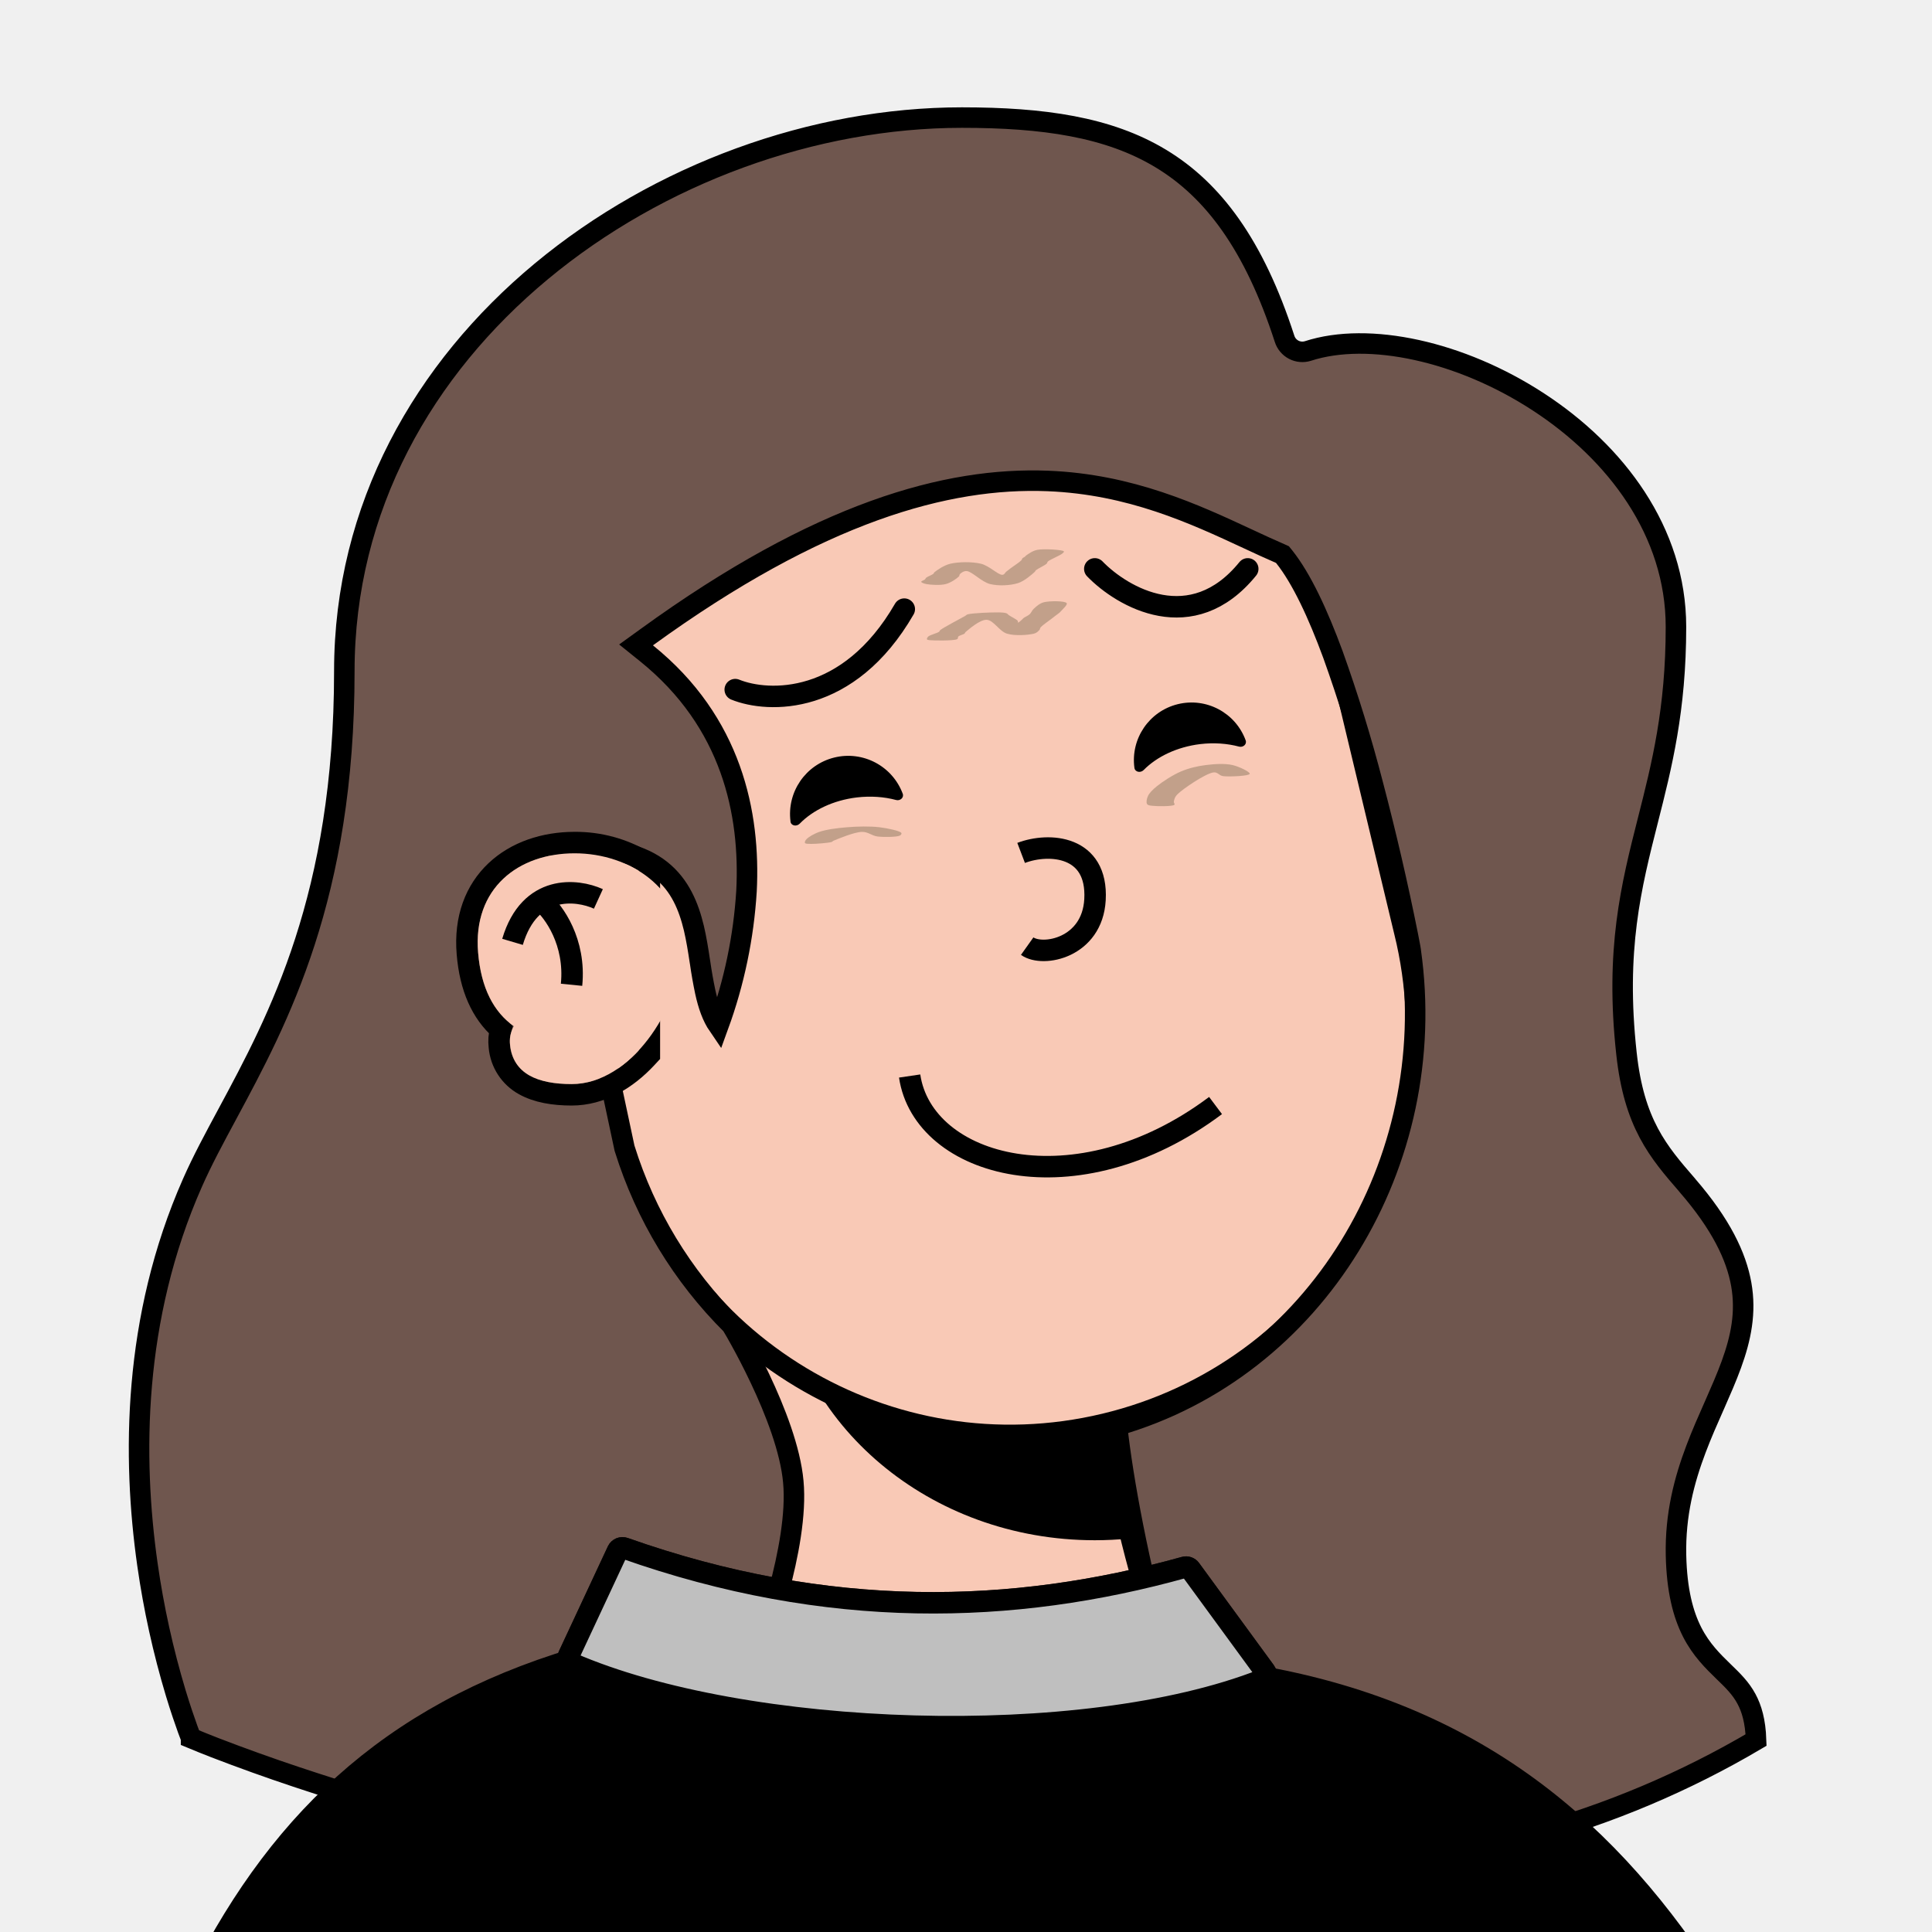
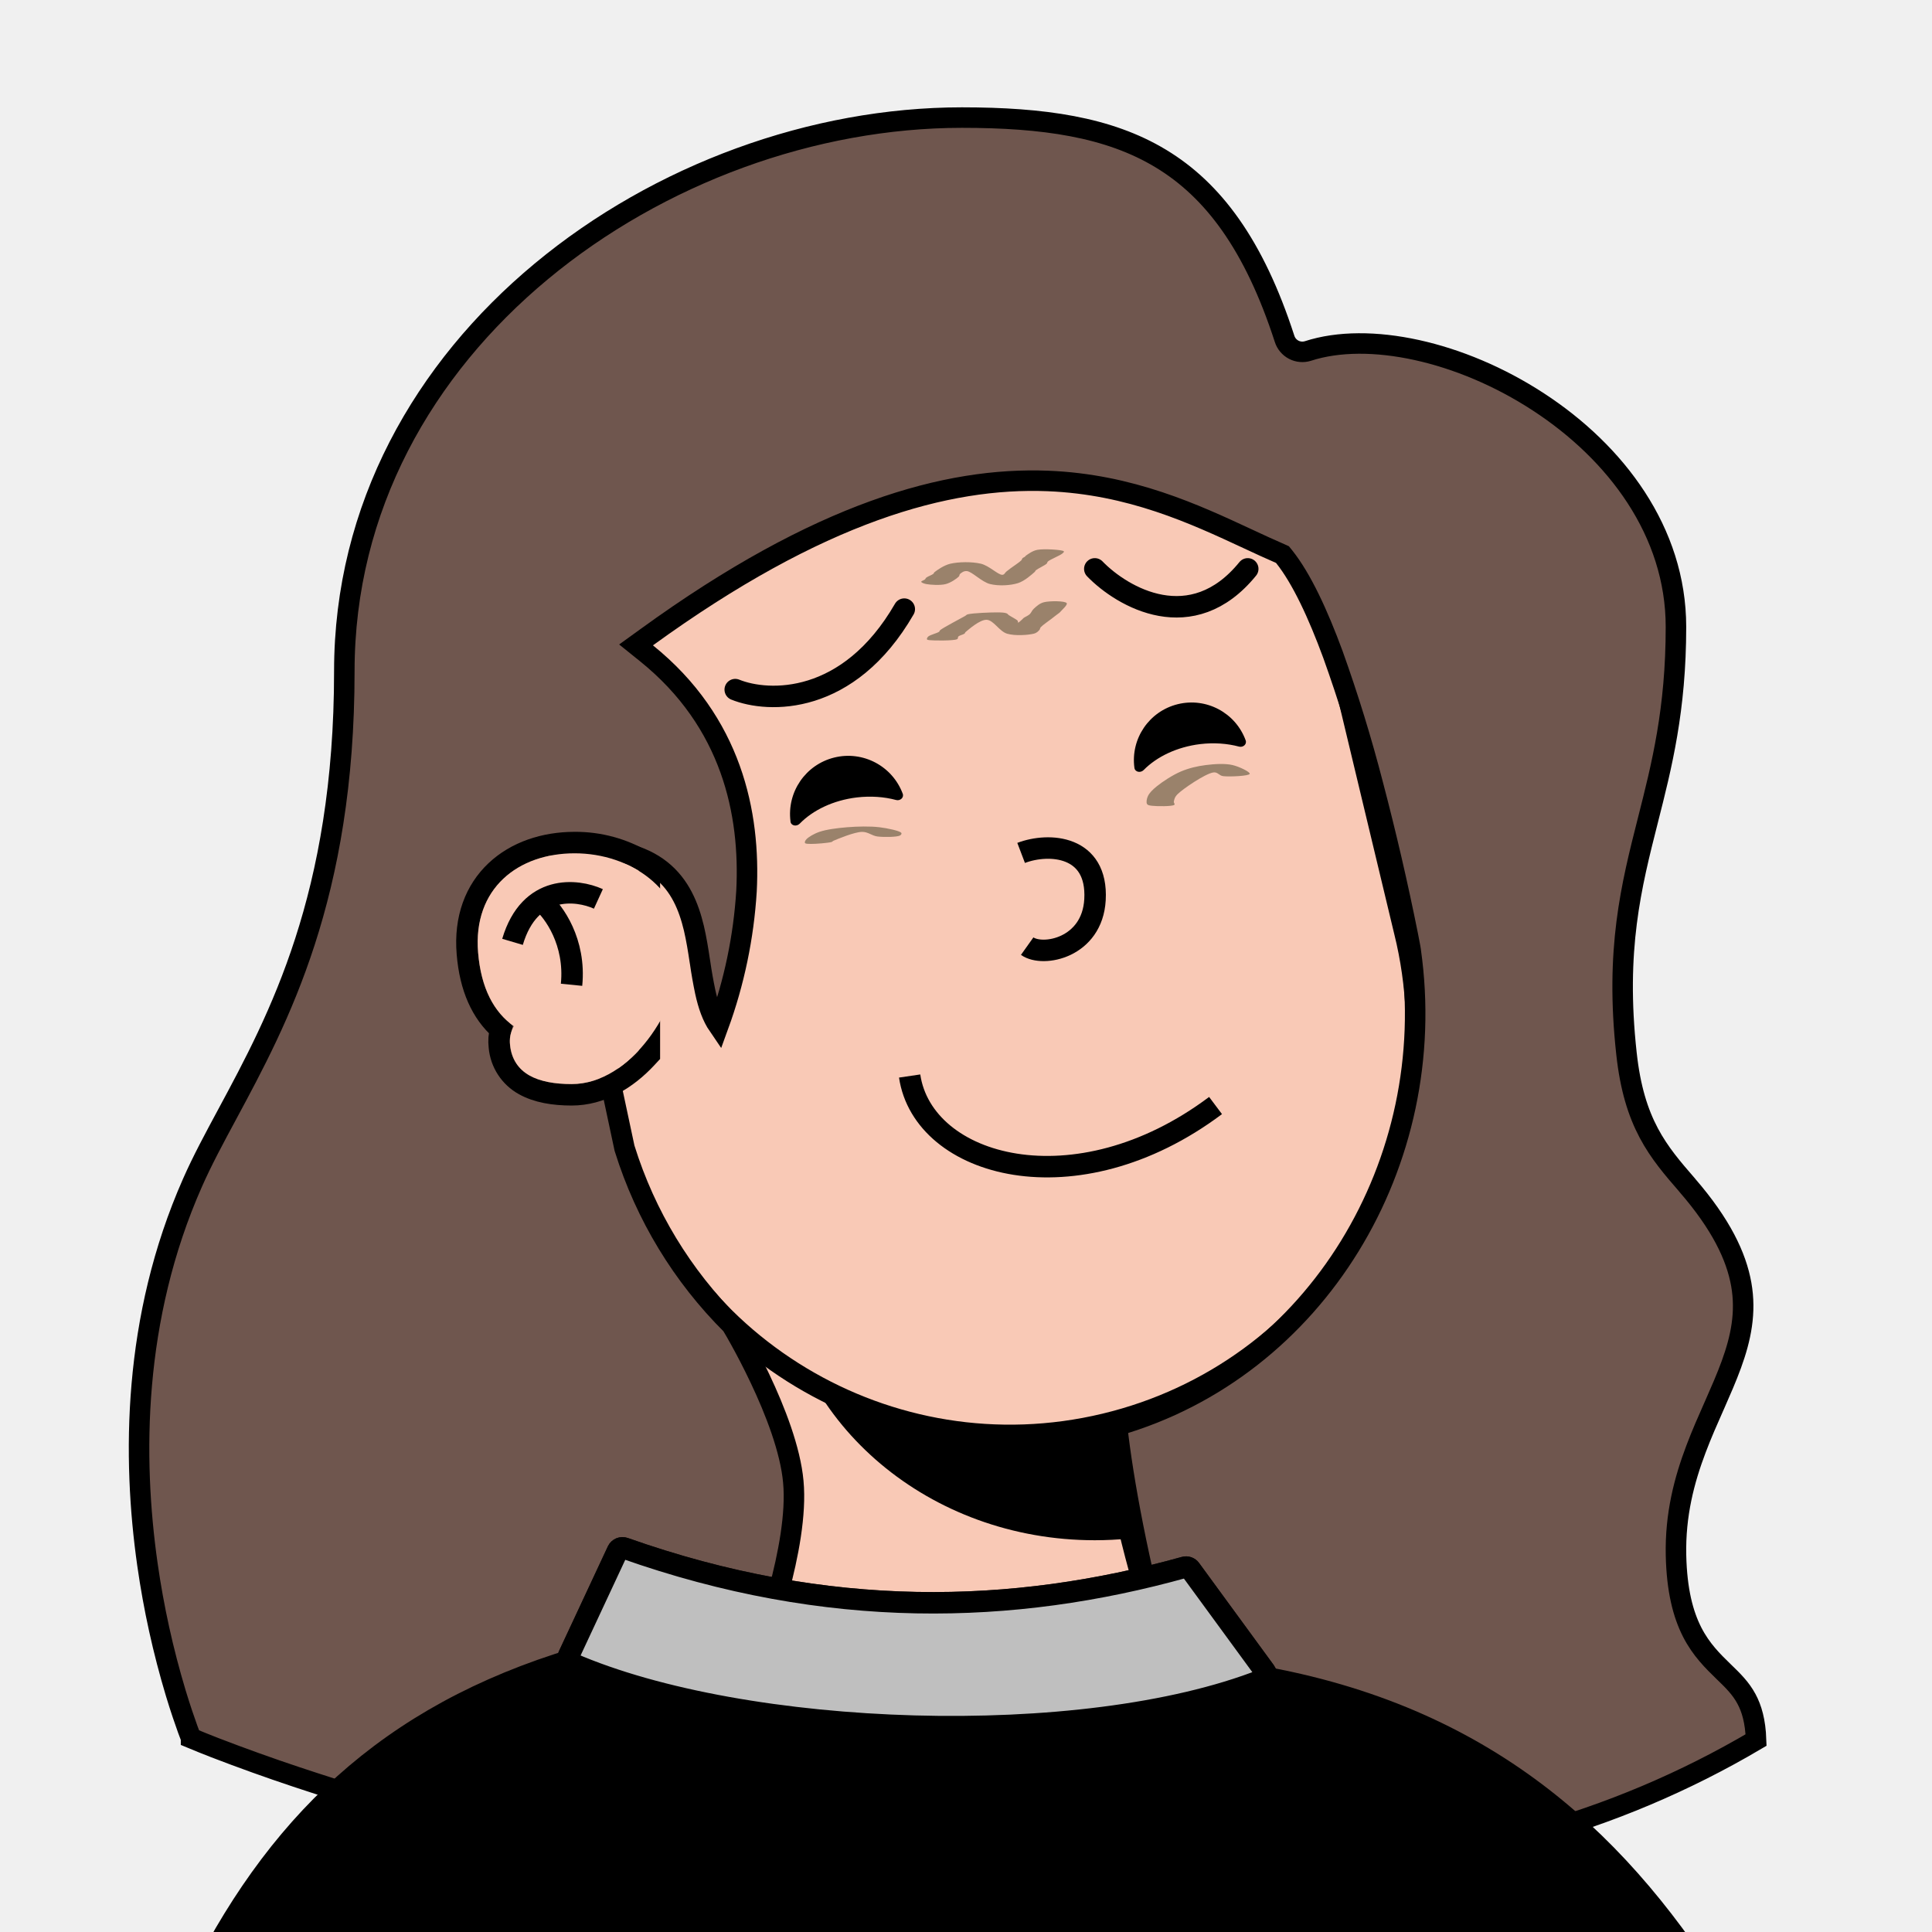
<svg xmlns="http://www.w3.org/2000/svg" viewBox="0 0 360 360" fill="none" shape-rendering="auto">
  <mask id="viewboxMask">
    <rect width="360" height="360" rx="0" ry="0" x="0" y="0" fill="#fff" />
  </mask>
-   <g mask="url(#viewboxMask)" transform="matrix(1, 0, 0, 1, -5.684341886080802e-14, 0)">
+   <g mask="url(#viewboxMask)" transform="matrix(1, 0, 0, 1, -6.039613253960852e-14, -3.552713678800501e-15)">
    <g transform="translate(80 23)">
      <path d="M154 319.5c-14.4-20-25.67-58.67-27-78L58.5 212 30 319.5h124Z" fill="#f9c9b6" stroke="#000" stroke-width="4" />
      <path d="M130.37 263.69c-2.1.2-4.22.31-6.37.31-30.78 0-56.05-21.57-58.76-49.1L127 241.5c.38 5.48 1.55 13.32 3.37 22.19Z" fill="#000" style="mix-blend-mode:multiply" />
      <path d="M181.94 151.37v.01l.1.4.14.65A75.72 75.72 0 0 1 34.93 187.7l-.2-.74L18 117.13l-.06-.29A75.72 75.72 0 0 1 165.2 81.55l.05.21.02.08.05.2.05.2v.01l16.4 68.44.08.34.08.34Z" fill="#f9c9b6" stroke="#000" stroke-width="4" />
      <g transform="translate(34 102.3)" />
    </g>
    <g transform="translate(170 183)">
      <path d="M-.5 17.5c2.5 17 31 25 57 5.5" stroke="#000000" stroke-width="4" />
    </g>
    <g transform="translate(110 102)">
      <path d="M27 26.5c6.17 2.5 21.1 3 31.5-15M94 4c5.17 5.33 18.1 12.8 28.5 0" stroke="#000000" stroke-width="4" stroke-linecap="round" />
    </g>
    <g transform="translate(49 11)">
      <path d="m-13.4 312.86-.62-1.64c-.56-1.55-1.35-3.84-2.23-6.74a163.21 163.21 0 0 1-5.28-23.98c-2.81-19.77-2.8-45.8 8.4-71.12 1.8-4.09 4.07-8.3 6.52-12.85 9.47-17.6 21.77-40.46 21.77-82.45 0-30.59 14.84-56.35 36.7-74.51 21.88-18.18 50.7-28.66 78.38-28.66 15.13 0 27.3 1.73 37.07 7.64 9.72 5.87 17.37 16.05 23.05 33.58a3.47 3.47 0 0 0 4.36 2.27c11.31-3.67 28.47.04 42.95 9.5 14.42 9.4 25.62 24.15 25.62 41.91 0 15.43-2.64 25.85-5.22 36-3.12 12.3-6.13 24.16-4 43.5.7 6.45 2.15 11.03 4.16 14.82 1.98 3.73 4.48 6.62 7.12 9.66l.05.07c6.28 7.25 9.13 13.22 10.06 18.47.92 5.23-.05 9.98-1.84 14.9-.9 2.48-2 4.97-3.15 7.59l-.1.22c-1.12 2.53-2.3 5.19-3.35 7.98-2.18 5.77-3.89 12.2-3.72 19.83.15 6.48 1.3 10.91 3.01 14.27 1.7 3.32 3.89 5.44 5.8 7.3l.05.05c1.74 1.68 3.2 3.1 4.27 5.1.96 1.78 1.67 4.13 1.79 7.66a172.14 172.14 0 0 1-87.4 23.9 110.86 110.86 0 0 1-7.28-.28c-6.15-9.4-11.75-24.88-16.1-40.8-4.21-15.46-7.18-31.08-8.3-41.4 37.08-10.72 60.32-48.98 54.73-88.46l-.01-.12a5.97 5.97 0 0 0-.08-.47 76.68 76.68 0 0 0-.43-2.25 486.97 486.97 0 0 0-6.53-28.2 276.64 276.64 0 0 0-7.45-24.2c-2.76-7.5-5.83-14.15-9.1-18.24l-.3-.37-.44-.2c-1.93-.83-3.94-1.77-6.03-2.74-9.93-4.62-21.84-10.17-37.26-10.78-18.78-.74-42.56 5.78-74.7 29.09l-2.02 1.46 1.95 1.57c15.92 12.83 19.37 29.86 18.63 44.3a89.2 89.2 0 0 1-5.24 25.1c-1.16-1.69-1.9-3.82-2.45-6.33a85.19 85.19 0 0 1-.96-5.45l-.05-.3c-.3-2-.63-4.08-1.1-6.09-.96-4.01-2.57-8.02-6.14-10.86-3.58-2.84-8.8-4.25-16.4-3.83l-2.22.13.46 2.18 11.36 53.31.02.08.03.09a79.8 79.8 0 0 0 19.91 32.81 65.49 65.49 0 0 1 1.54 2.68c1.01 1.82 2.37 4.38 3.76 7.33 2.82 5.94 5.66 13.24 6.2 19.2.57 6.05-.96 13.86-2.7 20.31a129.63 129.63 0 0 1-2.84 9.14c-5.03-2.4-9.53-2.23-13.38.01-4.16 2.43-7.21 7.06-9.48 12.22-4.15 9.42-6.14 21.64-7.06 29.22A601.65 601.65 0 0 1 6.2 320.1 353.85 353.85 0 0 1-9 314.64a190.8 190.8 0 0 1-4.4-1.77Z" stroke="#000" stroke-width="3.82" style="fill: rgb(111, 86, 78);" />
    </g>
    <g transform="translate(142 119)">
      <path d="M5.29 34.07c.11.82 1.14 1 1.72.41 2.46-2.52 6.25-4.36 10.65-4.89 2.6-.3 5.1-.12 7.32.48.75.2 1.5-.44 1.23-1.17A10.84 10.84 0 0 0 5.3 34.07ZM69.38 24.07c.12.82 1.15 1 1.73.41 2.44-2.48 6.19-4.3 10.54-4.83 2.56-.3 5.03-.12 7.23.47.75.2 1.5-.44 1.23-1.17a10.74 10.74 0 0 0-20.73 5.12Z" fill="#000000" />
      <g transform="translate(-40 -8)" />
    </g>
    <g transform="rotate(-8 1149.44 -1186.92)">
      <path d="M12.3 12.34c5.45-1.24 14.38.62 12.42 10.54-1.74 8.82-11.1 9.3-13.72 6.82" stroke="#000" stroke-width="4" />
    </g>
    <g transform="translate(84 154)">
      <path d="M37 8.25V7.13l-.95-.59A24.91 24.91 0 0 0 23.08 3C17.44 3 12.16 4.75 8.4 8.3c-3.8 3.58-5.86 8.83-5.31 15.37.52 6.37 2.66 11.06 6.2 14.17-.29 1-.37 2.08-.24 3.21a8.98 8.98 0 0 0 4.6 7.08C16.09 49.5 19.2 50 22.52 50c5.48 0 10.29-2.95 13.95-6.89l.53-.57V8.25Z" stroke="#000" stroke-width="4" />
      <path d="M42.97 23.98c.07-.65.1-1.3.1-1.98 0-10.22-9.5-17-20-17C12.6 5 4.09 11.5 5.09 23.5c.56 6.68 2.95 11.07 6.65 13.72a5.7 5.7 0 0 0-.68 3.6C11.68 46.1 16.19 48 22.52 48c11.1 0 19.9-14.05 20.45-24.02Z" fill="#f9c9b6" />
      <path d="M27.5 13.5c-4-1.83-12.8-2.8-16 8" stroke="#000" stroke-width="4" />
      <path d="M17 14c2.17 1.83 6.3 7.5 5.5 15.5" stroke="#000" stroke-width="4" />
      <g transform="translate(3 42)" />
    </g>
    <g transform="translate(53 272)">
      <g stroke="#000" stroke-width="4">
        <path d="M260.7 91H-12.64C3.67 61.66 26.86 42.98 64.44 34.4c16.02-3.65 34.67-5.47 56.56-5.47 9.46 0 16.81 1.44 23.8 3.35 2.58.7 5.18 1.5 7.84 2.3 4.4 1.34 8.97 2.72 13.91 3.86l.14.03.15.01c46.12 3.8 73.78 24.3 93.85 52.5Z" fill="#000000" />
        <path d="m52.93 36.58 9.15-19.6a1 1 0 0 1 1.25-.51c37.93 13.42 72.43 12.48 104.4 3.57a1 1 0 0 1 1.09.38l13.93 19.05a.98.98 0 0 1-.42 1.5c-33.6 13.2-96.67 10.95-128.91-3.07a.98.98 0 0 1-.49-1.32Z" fill="#000000" />
        <path opacity=".75" d="m52.93 36.58 9.15-19.6a1 1 0 0 1 1.25-.51c37.93 13.42 72.43 12.48 104.4 3.57a1 1 0 0 1 1.09.38l13.93 19.05a.98.98 0 0 1-.42 1.5c-33.6 13.2-96.67 10.95-128.91-3.07a.98.98 0 0 1-.49-1.32Z" fill="#fff" />
      </g>
    </g>
  </g>
-   <path stroke-width="0" opacity="0.933" d="M 193.296 102.454 C 194.528 102.222 197.894 102.432 198.21 102.712 C 198.337 102.825 198.151 102.969 197.951 103.143 C 197.54 103.502 195.689 104.25 195.279 104.609 C 195.079 104.783 195.202 104.87 195.02 105.04 C 194.684 105.353 193.372 105.962 193.037 106.247 C 192.866 106.392 192.968 106.425 192.778 106.592 C 192.328 106.988 190.933 108.27 189.675 108.661 C 188.241 109.107 186.095 109.219 184.502 108.833 C 182.939 108.455 181.178 106.544 180.191 106.42 C 179.597 106.345 179.148 106.722 178.898 106.937 C 178.722 107.088 178.845 107.256 178.64 107.454 C 178.254 107.825 177.164 108.591 176.226 108.833 C 175.183 109.102 173.385 108.981 172.605 108.833 C 172.131 108.744 171.674 108.554 171.656 108.402 C 171.641 108.265 172.183 108.118 172.346 107.971 C 172.473 107.858 172.451 107.751 172.605 107.626 C 172.856 107.423 173.647 107.14 173.898 106.937 C 174.052 106.812 173.964 106.742 174.157 106.592 C 174.591 106.253 175.865 105.327 177.088 105.04 C 178.606 104.685 181.112 104.642 182.778 105.04 C 184.29 105.402 185.97 107.104 186.744 107.109 C 187.165 107.112 187.261 106.707 187.519 106.506 C 187.778 106.305 187.955 106.159 188.295 105.902 C 188.787 105.531 189.943 104.783 190.278 104.437 C 190.456 104.253 190.422 104.121 190.537 104.006 C 190.652 103.891 190.849 103.839 190.968 103.747 C 191.073 103.666 191.062 103.6 191.227 103.488 C 191.572 103.255 192.384 102.625 193.296 102.454 Z M 194.537 112.213 C 195.611 111.947 198.465 111.95 198.761 112.385 C 198.978 112.702 197.878 113.651 197.641 113.937 C 197.518 114.085 197.5 114.095 197.382 114.196 C 197.216 114.338 196.93 114.532 196.692 114.713 C 196.442 114.904 196.255 115.053 195.916 115.317 C 195.424 115.701 194.269 116.484 193.934 116.868 C 193.747 117.082 193.832 117.215 193.675 117.386 C 193.461 117.618 193.208 117.929 192.64 118.075 C 191.651 118.33 189.125 118.529 187.64 118.075 C 186.205 117.637 185.132 115.539 183.847 115.489 C 182.574 115.44 180.489 117.309 179.967 117.73 C 179.763 117.896 179.858 117.961 179.709 118.075 C 179.481 118.249 178.814 118.385 178.588 118.593 C 178.421 118.746 178.601 118.981 178.329 119.11 C 177.676 119.419 173.905 119.376 173.157 119.282 C 172.871 119.247 172.763 119.215 172.726 119.11 C 172.685 118.995 172.785 118.764 172.984 118.593 C 173.321 118.302 174.632 117.973 174.967 117.73 C 175.143 117.603 175.012 117.555 175.226 117.386 C 175.807 116.925 179.013 115.243 179.795 114.799 C 180.143 114.601 180.015 114.55 180.398 114.454 C 181.278 114.236 184.666 114.096 185.916 114.11 C 186.686 114.118 187.204 114.151 187.554 114.282 C 187.78 114.366 187.771 114.477 187.985 114.627 C 188.339 114.875 189.402 115.395 189.623 115.661 C 189.735 115.797 189.623 115.991 189.709 116.006 C 189.839 116.03 190.305 115.56 190.485 115.403 C 190.607 115.297 190.606 115.25 190.744 115.144 C 190.974 114.968 191.548 114.743 191.865 114.454 C 192.179 114.168 192.271 113.755 192.64 113.42 C 193.101 113.002 193.703 112.42 194.537 112.213 Z M 157.845 154.146 C 159.76 153.99 162.109 153.932 163.88 154.146 C 165.41 154.331 167.642 154.812 167.932 155.181 C 168.064 155.348 167.929 155.571 167.674 155.698 C 167.112 155.977 164.768 156.016 163.535 155.871 C 162.444 155.742 161.761 154.979 160.604 155.008 C 159.14 155.046 156.102 156.333 155.345 156.646 C 155.055 156.767 155.187 156.83 154.914 156.905 C 154.301 157.075 151.978 157.264 151.121 157.25 C 150.593 157.241 150.115 157.252 150 157.078 C 149.903 156.931 150.029 156.633 150.259 156.388 C 150.649 155.971 151.635 155.365 152.673 155.008 C 154.01 154.549 156.035 154.294 157.845 154.146 Z M 224.677 142.559 C 226.298 142.354 228.251 142.227 229.677 142.559 C 230.925 142.851 232.976 143.848 232.867 144.197 C 232.742 144.595 229.159 144.763 227.953 144.629 C 227.109 144.535 226.931 143.794 226.056 143.939 C 224.556 144.187 220.466 146.95 219.418 147.991 C 218.869 148.536 218.797 149.01 218.728 149.37 C 218.68 149.619 218.998 149.828 218.814 149.974 C 218.419 150.287 215.531 150.254 214.676 150.146 C 214.19 150.085 213.875 150.057 213.728 149.801 C 213.556 149.504 213.668 148.826 213.9 148.336 C 214.185 147.735 214.758 147.16 215.538 146.525 C 216.599 145.663 218.469 144.43 220.021 143.766 C 221.519 143.126 223.081 142.762 224.677 142.559 Z" style="fill-opacity: 1; fill-rule: nonzero; stroke-dasharray: none; stroke-dashoffset: 0px; stroke-linecap: butt; stroke-linejoin: miter; stroke-miterlimit: 4; stroke-opacity: 1; stroke-width: 3.82px; paint-order: normal; vector-effect: none; opacity: 1; mix-blend-mode: normal; isolation: auto; stroke: rgba(0, 0, 0, 0); fill: rgba(154, 130, 107, 0.576);" transform="matrix(1, 0, 0, 1, -5.684341886080802e-14, 0)" />
+   <path opacity="0.933" d="M 193.296 102.454 C 194.528 102.222 197.894 102.432 198.21 102.712 C 198.337 102.825 198.151 102.969 197.951 103.143 C 197.54 103.502 195.689 104.25 195.279 104.609 C 195.079 104.783 195.202 104.87 195.02 105.04 C 194.684 105.353 193.372 105.962 193.037 106.247 C 192.866 106.392 192.968 106.425 192.778 106.592 C 192.328 106.988 190.933 108.27 189.675 108.661 C 188.241 109.107 186.095 109.219 184.502 108.833 C 182.939 108.455 181.178 106.544 180.191 106.42 C 179.597 106.345 179.148 106.722 178.898 106.937 C 178.722 107.088 178.845 107.256 178.64 107.454 C 178.254 107.825 177.164 108.591 176.226 108.833 C 175.183 109.102 173.385 108.981 172.605 108.833 C 172.131 108.744 171.674 108.554 171.656 108.402 C 171.641 108.265 172.183 108.118 172.346 107.971 C 172.473 107.858 172.451 107.751 172.605 107.626 C 172.856 107.423 173.647 107.14 173.898 106.937 C 174.052 106.812 173.964 106.742 174.157 106.592 C 174.591 106.253 175.865 105.327 177.088 105.04 C 178.606 104.685 181.112 104.642 182.778 105.04 C 184.29 105.402 185.97 107.104 186.744 107.109 C 187.165 107.112 187.261 106.707 187.519 106.506 C 187.778 106.305 187.955 106.159 188.295 105.902 C 188.787 105.531 189.943 104.783 190.278 104.437 C 190.456 104.253 190.422 104.121 190.537 104.006 C 190.652 103.891 190.849 103.839 190.968 103.747 C 191.073 103.666 191.062 103.6 191.227 103.488 C 191.572 103.255 192.384 102.625 193.296 102.454 Z M 194.537 112.213 C 195.611 111.947 198.465 111.95 198.761 112.385 C 198.978 112.702 197.878 113.651 197.641 113.937 C 197.518 114.085 197.5 114.095 197.382 114.196 C 197.216 114.338 196.93 114.532 196.692 114.713 C 196.442 114.904 196.255 115.053 195.916 115.317 C 195.424 115.701 194.269 116.484 193.934 116.868 C 193.747 117.082 193.832 117.215 193.675 117.386 C 193.461 117.618 193.208 117.929 192.64 118.075 C 191.651 118.33 189.125 118.529 187.64 118.075 C 186.205 117.637 185.132 115.539 183.847 115.489 C 182.574 115.44 180.489 117.309 179.967 117.73 C 179.763 117.896 179.858 117.961 179.709 118.075 C 179.481 118.249 178.814 118.385 178.588 118.593 C 178.421 118.746 178.601 118.981 178.329 119.11 C 177.676 119.419 173.905 119.376 173.157 119.282 C 172.871 119.247 172.763 119.215 172.726 119.11 C 172.685 118.995 172.785 118.764 172.984 118.593 C 173.321 118.302 174.632 117.973 174.967 117.73 C 175.143 117.603 175.012 117.555 175.226 117.386 C 175.807 116.925 179.013 115.243 179.795 114.799 C 180.143 114.601 180.015 114.55 180.398 114.454 C 181.278 114.236 184.666 114.096 185.916 114.11 C 186.686 114.118 187.204 114.151 187.554 114.282 C 187.78 114.366 187.771 114.477 187.985 114.627 C 188.339 114.875 189.402 115.395 189.623 115.661 C 189.735 115.797 189.623 115.991 189.709 116.006 C 189.839 116.03 190.305 115.56 190.485 115.403 C 190.607 115.297 190.606 115.25 190.744 115.144 C 190.974 114.968 191.548 114.743 191.865 114.454 C 192.179 114.168 192.271 113.755 192.64 113.42 C 193.101 113.002 193.703 112.42 194.537 112.213 Z M 157.845 154.146 C 159.76 153.99 162.109 153.932 163.88 154.146 C 165.41 154.331 167.642 154.812 167.932 155.181 C 168.064 155.348 167.929 155.571 167.674 155.698 C 167.112 155.977 164.768 156.016 163.535 155.871 C 162.444 155.742 161.761 154.979 160.604 155.008 C 159.14 155.046 156.102 156.333 155.345 156.646 C 155.055 156.767 155.187 156.83 154.914 156.905 C 154.301 157.075 151.978 157.264 151.121 157.25 C 150.593 157.241 150.115 157.252 150 157.078 C 149.903 156.931 150.029 156.633 150.259 156.388 C 150.649 155.971 151.635 155.365 152.673 155.008 C 154.01 154.549 156.035 154.294 157.845 154.146 Z M 224.677 142.559 C 226.298 142.354 228.251 142.227 229.677 142.559 C 230.925 142.851 232.976 143.848 232.867 144.197 C 232.742 144.595 229.159 144.763 227.953 144.629 C 227.109 144.535 226.931 143.794 226.056 143.939 C 224.556 144.187 220.466 146.95 219.418 147.991 C 218.869 148.536 218.797 149.01 218.728 149.37 C 218.68 149.619 218.998 149.828 218.814 149.974 C 218.419 150.287 215.531 150.254 214.676 150.146 C 214.19 150.085 213.875 150.057 213.728 149.801 C 213.556 149.504 213.668 148.826 213.9 148.336 C 214.185 147.735 214.758 147.16 215.538 146.525 C 216.599 145.663 218.469 144.43 220.021 143.766 C 221.519 143.126 223.081 142.762 224.677 142.559 Z" style="fill-opacity: 1; fill-rule: nonzero; stroke-dasharray: none; stroke-dashoffset: 0px; stroke-linecap: butt; stroke-linejoin: miter; stroke-miterlimit: 4; stroke-opacity: 1; paint-order: normal; vector-effect: none; opacity: 1; mix-blend-mode: normal; isolation: auto; stroke: rgb(194, 160, 139); fill: rgb(154, 130, 107); stroke-width: 0px;" transform="matrix(1, 0, 0, 1, -6.039613253960852e-14, -3.552713678800501e-15)" />
</svg>
